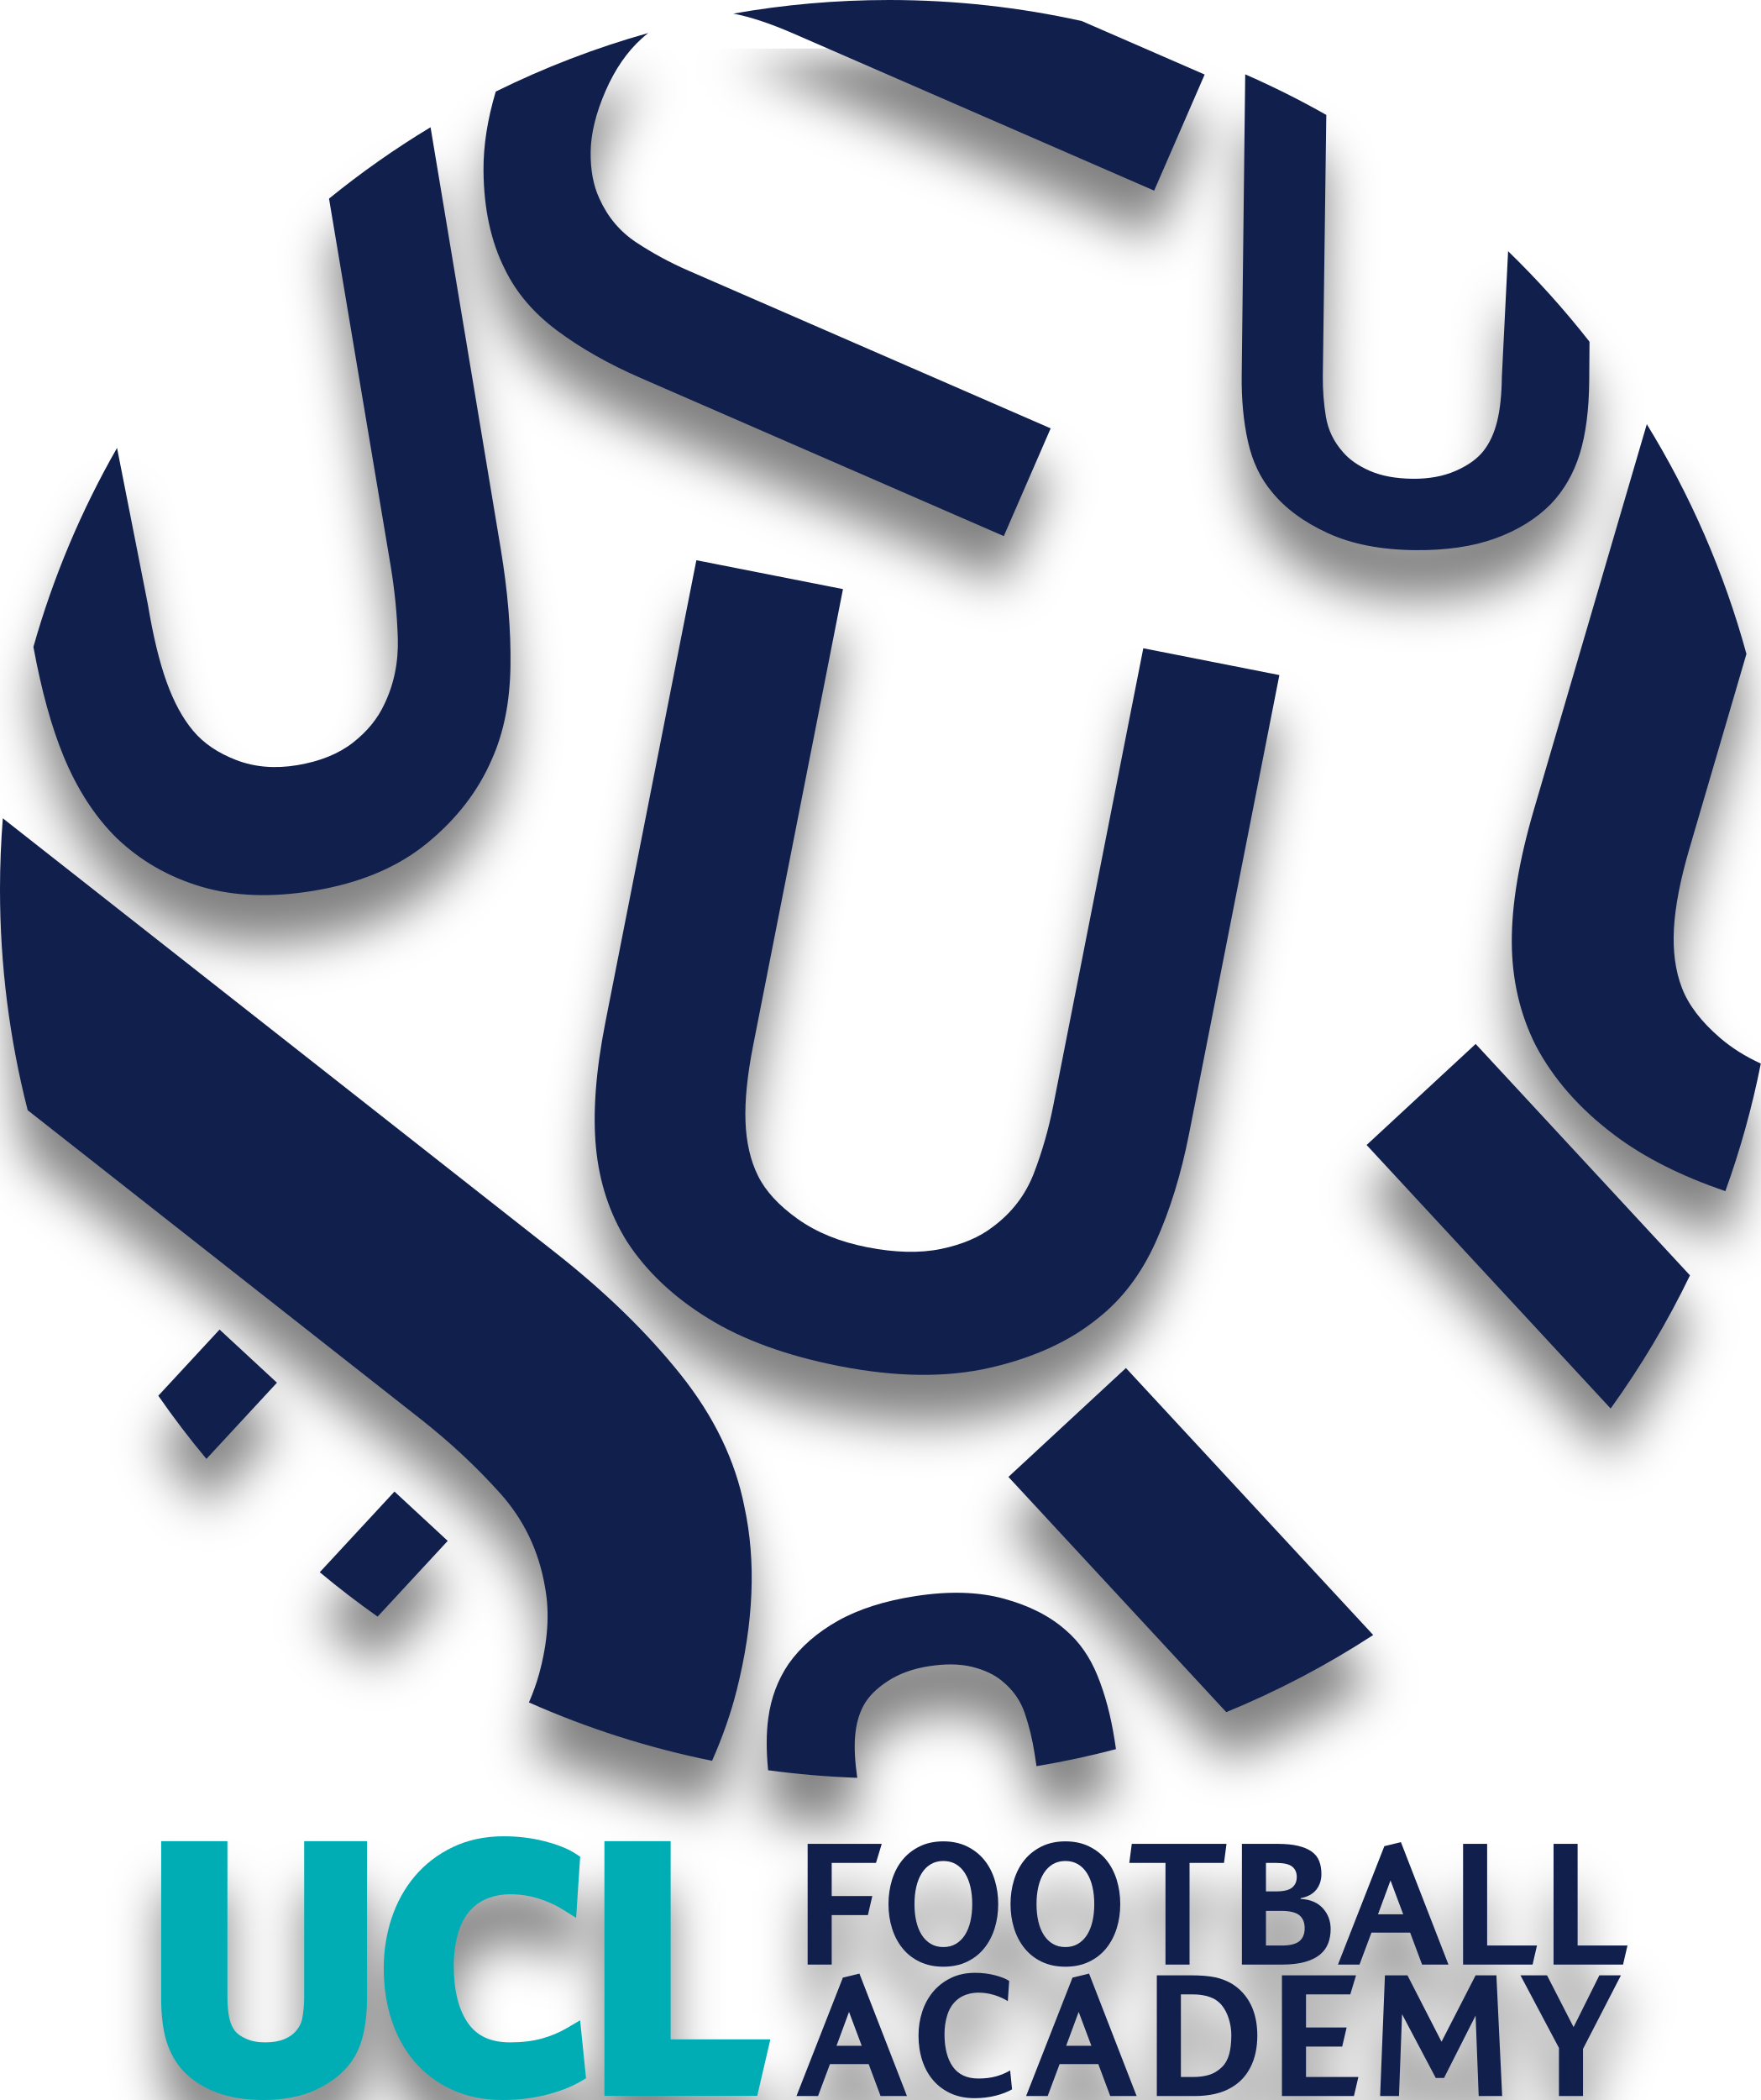
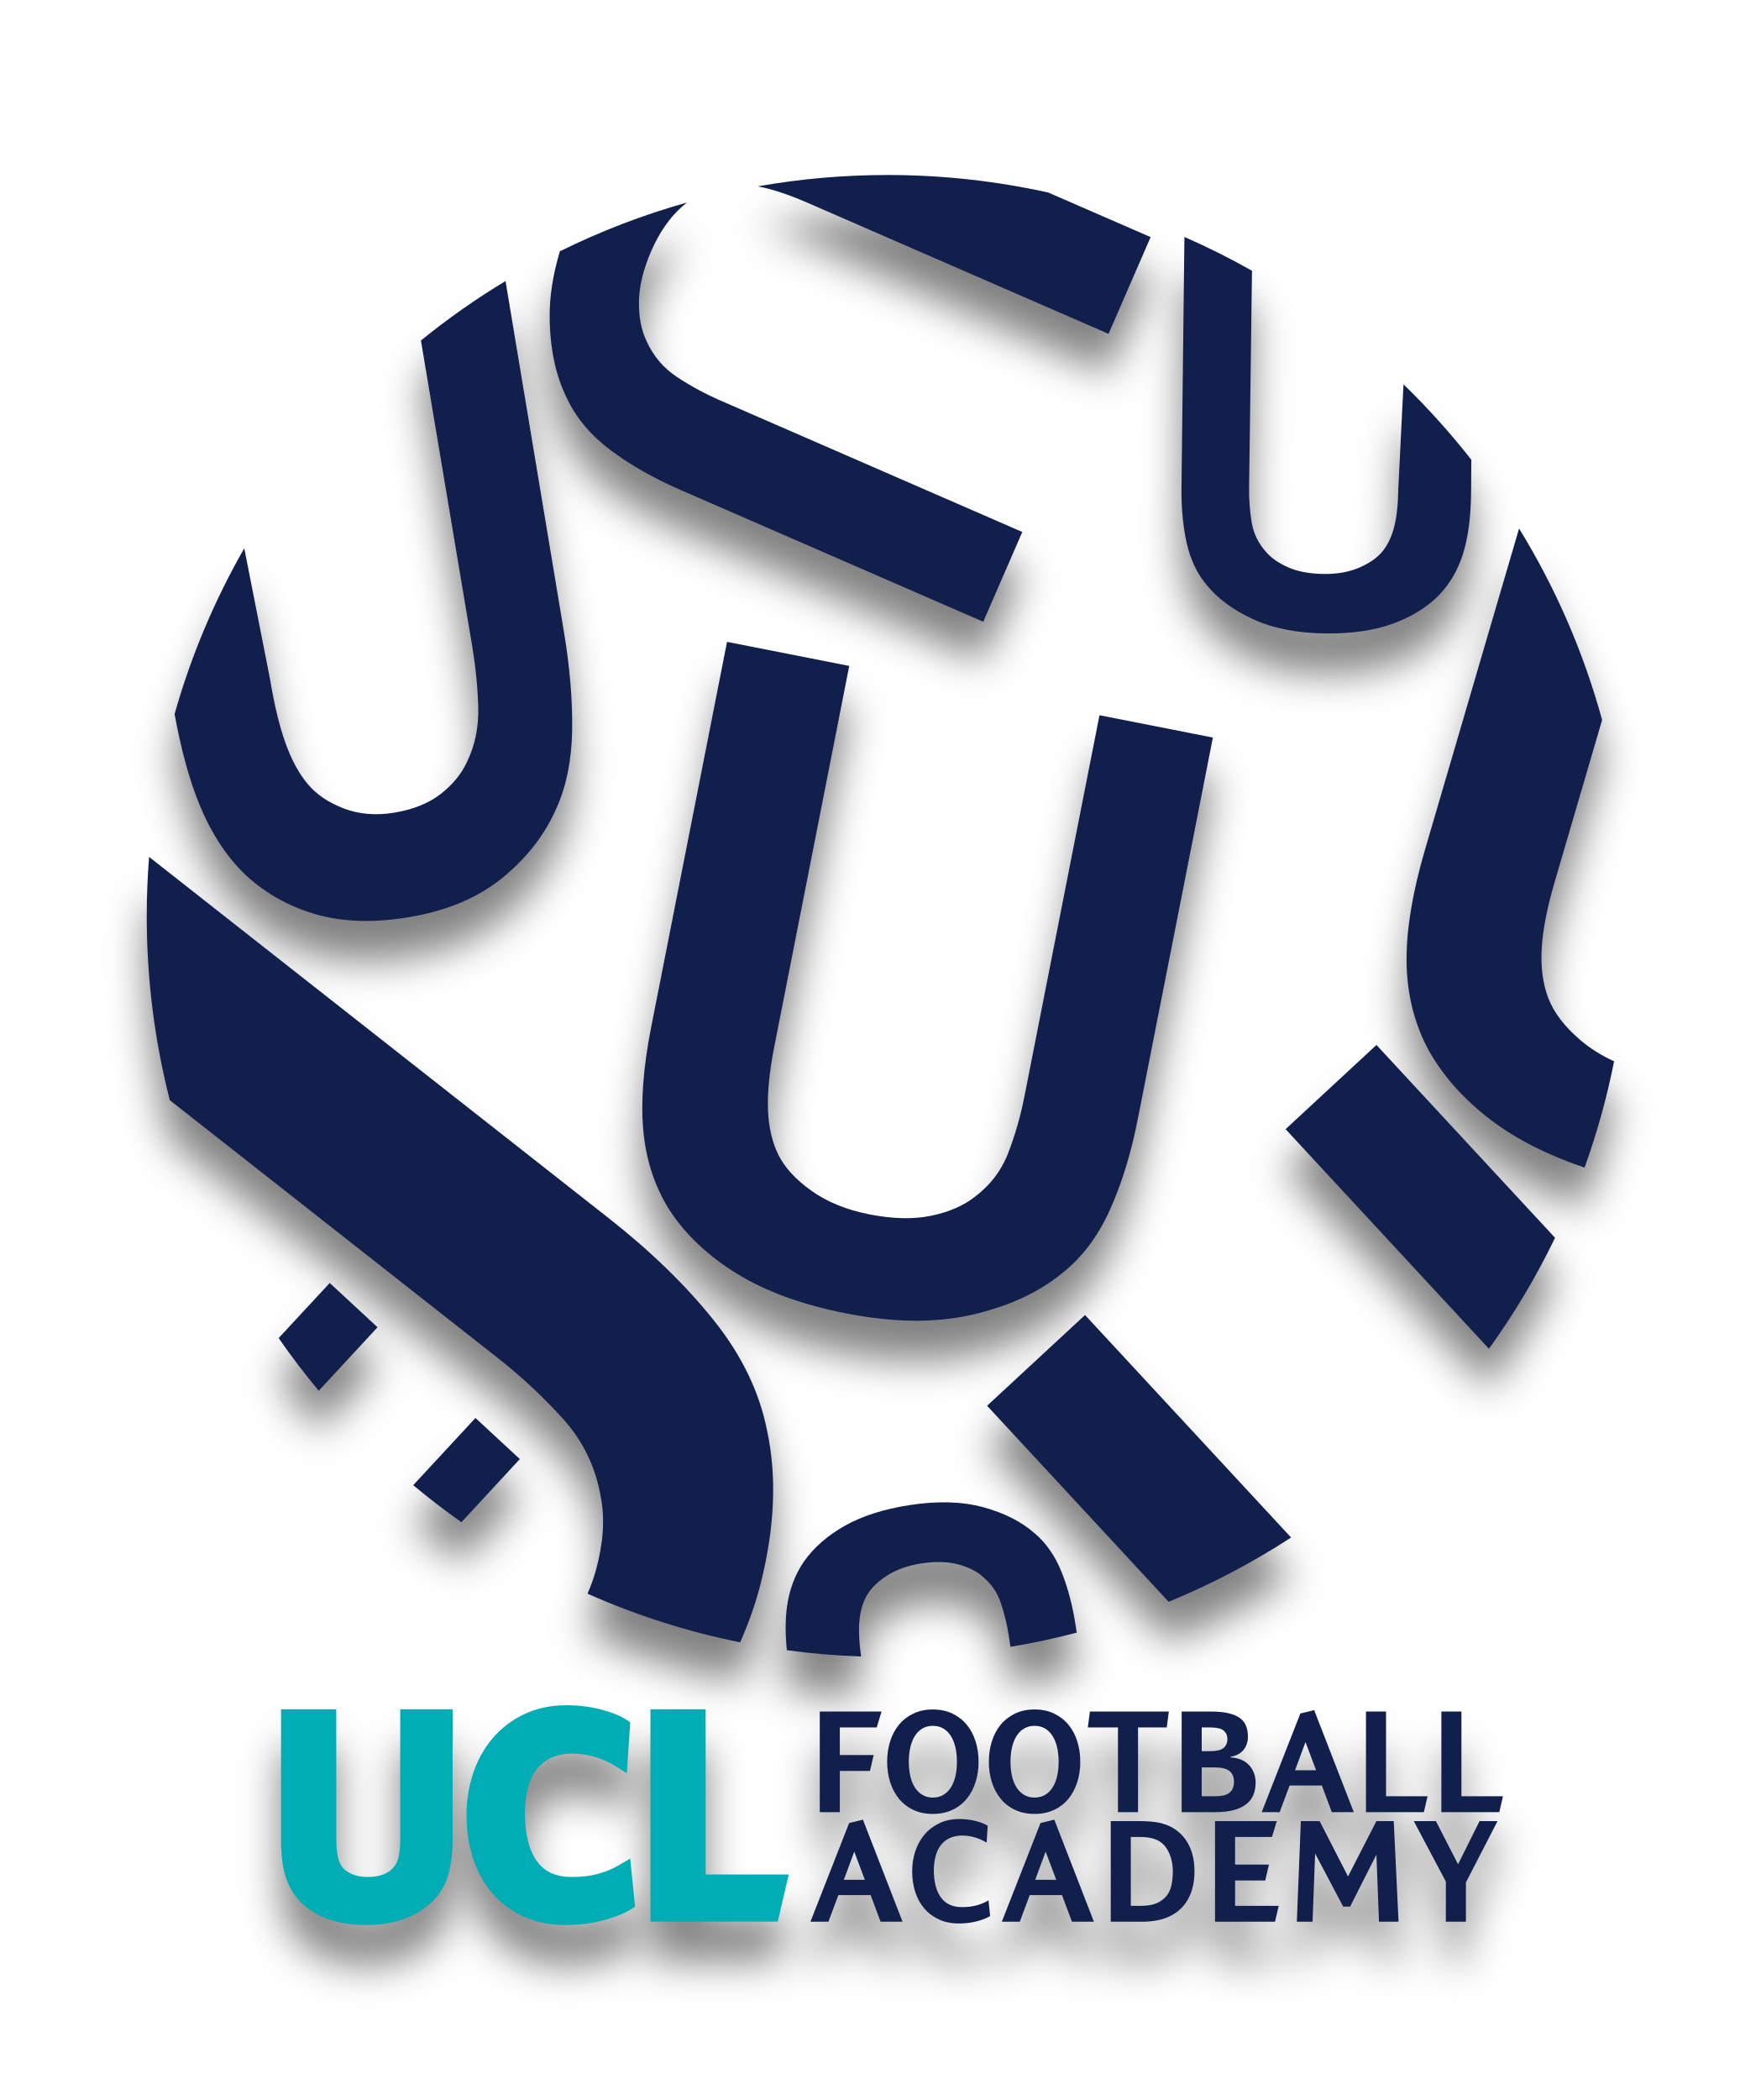
- <svg xmlns="http://www.w3.org/2000/svg" id="svg8" version="1.1" viewBox="0 0 128.562 153.284" height="153.284mm" width="128.562mm">
+ <svg xmlns="http://www.w3.org/2000/svg" width="154.274mm" height="183.94mm" viewBox="0 0 154.274 183.94" version="1.1" id="svg8">
  <defs id="defs2">
-     <clipPath clipPathUnits="userSpaceOnUse" id="clipPath4501">
-       <path d="M 0,595.276 H 841.89 V 0 H 0 Z" id="path4499" />
+     <clipPath id="clipPath4501" clipPathUnits="userSpaceOnUse">
+       <path id="path4499" d="M 0,595.276 H 841.89 V 0 H 0 Z" />
    </clipPath>
-     <filter id="filter5062" style="color-interpolation-filters:sRGB;">
-       <feFlood id="feFlood5052" result="flood" flood-color="rgb(0,0,0)" flood-opacity="0.498" />
-       <feComposite id="feComposite5054" result="composite1" operator="in" in2="SourceGraphic" in="flood" />
-       <feGaussianBlur id="feGaussianBlur5056" result="blur" stdDeviation="5" in="composite1" />
-       <feOffset id="feOffset5058" result="offset" dy="-10" dx="0" />
-       <feComposite id="feComposite5060" result="composite2" operator="over" in2="offset" in="SourceGraphic" />
+     <filter style="color-interpolation-filters:sRGB" id="filter5062">
+       <feFlood flood-opacity="0.498" flood-color="rgb(0,0,0)" result="flood" id="feFlood5052" />
+       <feComposite in="flood" in2="SourceGraphic" operator="in" result="composite1" id="feComposite5054" />
+       <feGaussianBlur in="composite1" stdDeviation="5" result="blur" id="feGaussianBlur5056" />
+       <feOffset dx="0" dy="-10" result="offset" id="feOffset5058" />
+       <feComposite in="SourceGraphic" in2="offset" operator="over" result="composite2" id="feComposite5060" />
    </filter>
  </defs>
-   <g transform="translate(-32.8589,-53.29271)" id="layer1">
-     <g style="filter:url(#filter5062)" id="g4493" transform="matrix(0.3527778,0,0,-0.3527778,-51.45442,238.4799)">
+   <g id="layer1" transform="translate(-20.00271,-37.96434)">
+     <g transform="matrix(0.3527778,0,0,-0.3527778,-51.45442,238.4799)" id="g4493" style="filter:url(#filter5062)">
      <g id="g4495">
-         <g id="g4497" clip-path="url(#clipPath4501)">
-           <g id="g4503" transform="translate(301.9517,111.6994)">
-             <path d="m 0,0 c 0,-1.429 -0.121,-2.842 -0.358,-4.197 -0.195,-1.108 -0.67,-2.065 -1.477,-2.952 -0.52,-0.594 -1.293,-1.11 -2.299,-1.533 -1.042,-0.437 -2.375,-0.659 -3.964,-0.659 -1.518,0 -2.848,0.254 -3.952,0.755 -1.063,0.481 -1.838,1.033 -2.305,1.646 -0.497,0.648 -0.873,1.504 -1.117,2.544 -0.274,1.164 -0.413,2.668 -0.413,4.473 V 32.293 H -29.594 V -0.311 c 0,-3.391 0.354,-6.301 1.053,-8.648 0.733,-2.463 1.944,-4.612 3.626,-6.413 1.804,-1.864 4.116,-3.333 6.871,-4.365 2.699,-1.013 5.94,-1.527 9.635,-1.527 4.044,0 7.572,0.66 10.487,1.96 2.937,1.313 5.285,3.014 6.951,5.027 1.501,1.741 2.561,3.894 3.151,6.401 0.551,2.344 0.83,4.967 0.83,7.798 V 32.293 H 0 Z" style="fill:#00adb5;fill-opacity:1;fill-rule:nonzero;stroke:none" id="path4505" />
+         <g clip-path="url(#clipPath4501)" id="g4497">
+           <g transform="translate(301.9517,111.6994)" id="g4503">
+             <path id="path4505" style="fill:#00adb5;fill-opacity:1;fill-rule:nonzero;stroke:none" d="m 0,0 c 0,-1.429 -0.121,-2.842 -0.358,-4.197 -0.195,-1.108 -0.67,-2.065 -1.477,-2.952 -0.52,-0.594 -1.293,-1.11 -2.299,-1.533 -1.042,-0.437 -2.375,-0.659 -3.964,-0.659 -1.518,0 -2.848,0.254 -3.952,0.755 -1.063,0.481 -1.838,1.033 -2.305,1.646 -0.497,0.648 -0.873,1.504 -1.117,2.544 -0.274,1.164 -0.413,2.668 -0.413,4.473 V 32.293 H -29.594 V -0.311 c 0,-3.391 0.354,-6.301 1.053,-8.648 0.733,-2.463 1.944,-4.612 3.626,-6.413 1.804,-1.864 4.116,-3.333 6.871,-4.365 2.699,-1.013 5.94,-1.527 9.635,-1.527 4.044,0 7.572,0.66 10.487,1.96 2.937,1.313 5.285,3.014 6.951,5.027 1.501,1.741 2.561,3.894 3.151,6.401 0.551,2.344 0.83,4.967 0.83,7.798 V 32.293 H 0 Z" />
          </g>
-           <g id="g4507" transform="translate(356.3774,105.3449)">
-             <path d="m 0,0 c -1.598,-0.941 -3.369,-1.683 -5.264,-2.203 v 0 c -1.887,-0.52 -4.087,-0.783 -6.538,-0.783 -3.959,0 -6.793,1.275 -8.663,3.899 -1.996,2.798 -3.008,6.851 -3.008,12.044 0,2.479 0.349,4.853 1.036,7.056 0.648,2.08 1.67,3.734 3.126,5.057 0.925,0.841 2.044,1.485 3.326,1.912 1.341,0.448 2.749,0.674 4.183,0.674 1.967,0 3.902,-0.284 5.75,-0.845 1.864,-0.566 3.572,-1.33 5.075,-2.268 l 2.833,-1.769 0.843,12.655 -0.979,0.64 c -1.545,1.009 -3.632,1.844 -6.382,2.554 -2.666,0.687 -5.512,1.034 -8.461,1.034 -3.911,0 -7.469,-0.76 -10.576,-2.257 -3.09,-1.488 -5.73,-3.515 -7.847,-6.027 -2.098,-2.489 -3.711,-5.417 -4.797,-8.701 -1.072,-3.246 -1.616,-6.724 -1.616,-10.337 0,-3.819 0.543,-7.413 1.615,-10.682 1.087,-3.318 2.706,-6.24 4.813,-8.683 2.124,-2.464 4.747,-4.414 7.796,-5.797 3.045,-1.382 6.537,-2.082 10.38,-2.082 3.202,0 6.242,0.36 9.038,1.071 2.811,0.717 5.207,1.651 7.122,2.778 l 1.106,0.651 -1.223,11.992 z" style="fill:#00adb5;fill-opacity:1;fill-rule:nonzero;stroke:none" id="path4509" />
+           <g transform="translate(356.3774,105.3449)" id="g4507">
+             <path id="path4509" style="fill:#00adb5;fill-opacity:1;fill-rule:nonzero;stroke:none" d="m 0,0 c -1.598,-0.941 -3.369,-1.683 -5.264,-2.203 v 0 c -1.887,-0.52 -4.087,-0.783 -6.538,-0.783 -3.959,0 -6.793,1.275 -8.663,3.899 -1.996,2.798 -3.008,6.851 -3.008,12.044 0,2.479 0.349,4.853 1.036,7.056 0.648,2.08 1.67,3.734 3.126,5.057 0.925,0.841 2.044,1.485 3.326,1.912 1.341,0.448 2.749,0.674 4.183,0.674 1.967,0 3.902,-0.284 5.75,-0.845 1.864,-0.566 3.572,-1.33 5.075,-2.268 l 2.833,-1.769 0.843,12.655 -0.979,0.64 c -1.545,1.009 -3.632,1.844 -6.382,2.554 -2.666,0.687 -5.512,1.034 -8.461,1.034 -3.911,0 -7.469,-0.76 -10.576,-2.257 -3.09,-1.488 -5.73,-3.515 -7.847,-6.027 -2.098,-2.489 -3.711,-5.417 -4.797,-8.701 -1.072,-3.246 -1.616,-6.724 -1.616,-10.337 0,-3.819 0.543,-7.413 1.615,-10.682 1.087,-3.318 2.706,-6.24 4.813,-8.683 2.124,-2.464 4.747,-4.414 7.796,-5.797 3.045,-1.382 6.537,-2.082 10.38,-2.082 3.202,0 6.242,0.36 9.038,1.071 2.811,0.717 5.207,1.651 7.122,2.778 l 1.106,0.651 -1.223,11.992 z" />
          </g>
-           <g id="g4511" transform="translate(377.8003,102.9797)">
-             <path d="M 0,0 V 41.013 H -13.709 V -11.689 H 17.919 L 20.636,0 Z" style="fill:#00adb5;fill-opacity:1;fill-rule:nonzero;stroke:none" id="path4513" />
+           <g transform="translate(377.8003,102.9797)" id="g4511">
+             <path id="path4513" style="fill:#00adb5;fill-opacity:1;fill-rule:nonzero;stroke:none" d="M 0,0 V 41.013 H -13.709 V -11.689 H 17.919 L 20.636,0 Z" />
          </g>
-           <g id="g4515" transform="translate(421.4888,143.4318)">
-             <path d="m 0,0 -1.195,-3.944 h -9.163 v -6.853 h 8.406 l -0.917,-3.943 h -7.489 v -10.239 h -4.98 V 0 Z" style="fill:#111f4d;fill-opacity:1;fill-rule:nonzero;stroke:none" id="path4517" />
+           <g transform="translate(421.4888,143.4318)" id="g4515">
+             <path id="path4517" style="fill:#111f4d;fill-opacity:1;fill-rule:nonzero;stroke:none" d="m 0,0 -1.195,-3.944 h -9.163 v -6.853 h 8.406 l -0.917,-3.943 h -7.489 v -10.239 h -4.98 V 0 Z" />
          </g>
-           <g id="g4519" transform="translate(434.2373,139.8859)">
-             <path d="m 0,0 c -0.982,0 -1.846,-0.219 -2.59,-0.657 -0.743,-0.438 -1.368,-1.056 -1.872,-1.853 -0.505,-0.797 -0.884,-1.739 -1.136,-2.828 -0.253,-1.09 -0.378,-2.285 -0.378,-3.586 0,-1.302 0.125,-2.497 0.378,-3.586 0.252,-1.089 0.631,-2.025 1.136,-2.808 0.504,-0.784 1.129,-1.395 1.872,-1.832 0.744,-0.439 1.608,-0.659 2.59,-0.659 0.982,0 1.846,0.22 2.59,0.659 0.743,0.437 1.367,1.048 1.872,1.832 0.505,0.783 0.883,1.719 1.136,2.808 0.252,1.089 0.379,2.284 0.379,3.586 0,1.301 -0.127,2.496 -0.379,3.586 C 5.345,-4.249 4.967,-3.307 4.462,-2.51 3.957,-1.713 3.333,-1.095 2.59,-0.657 1.846,-0.219 0.982,0 0,0 m 0,4.064 c 1.833,0 3.459,-0.345 4.881,-1.036 1.42,-0.691 2.609,-1.62 3.565,-2.789 0.956,-1.169 1.68,-2.543 2.171,-4.123 0.491,-1.581 0.737,-3.261 0.737,-5.04 0,-1.779 -0.246,-3.453 -0.737,-5.019 -0.491,-1.568 -1.215,-2.943 -2.171,-4.124 C 7.49,-19.249 6.301,-20.179 4.881,-20.855 3.459,-21.533 1.833,-21.872 0,-21.872 c -1.832,0 -3.46,0.339 -4.88,1.017 -1.422,0.676 -2.61,1.606 -3.566,2.788 -0.956,1.181 -1.68,2.556 -2.171,4.124 -0.492,1.566 -0.737,3.24 -0.737,5.019 0,1.779 0.245,3.459 0.737,5.04 0.491,1.58 1.215,2.954 2.171,4.123 0.956,1.169 2.144,2.098 3.566,2.789 1.42,0.691 3.048,1.036 4.88,1.036" style="fill:#111f4d;fill-opacity:1;fill-rule:nonzero;stroke:none" id="path4521" />
+           <g transform="translate(434.2373,139.8859)" id="g4519">
+             <path id="path4521" style="fill:#111f4d;fill-opacity:1;fill-rule:nonzero;stroke:none" d="m 0,0 c -0.982,0 -1.846,-0.219 -2.59,-0.657 -0.743,-0.438 -1.368,-1.056 -1.872,-1.853 -0.505,-0.797 -0.884,-1.739 -1.136,-2.828 -0.253,-1.09 -0.378,-2.285 -0.378,-3.586 0,-1.302 0.125,-2.497 0.378,-3.586 0.252,-1.089 0.631,-2.025 1.136,-2.808 0.504,-0.784 1.129,-1.395 1.872,-1.832 0.744,-0.439 1.608,-0.659 2.59,-0.659 0.982,0 1.846,0.22 2.59,0.659 0.743,0.437 1.367,1.048 1.872,1.832 0.505,0.783 0.883,1.719 1.136,2.808 0.252,1.089 0.379,2.284 0.379,3.586 0,1.301 -0.127,2.496 -0.379,3.586 C 5.345,-4.249 4.967,-3.307 4.462,-2.51 3.957,-1.713 3.333,-1.095 2.59,-0.657 1.846,-0.219 0.982,0 0,0 m 0,4.064 c 1.833,0 3.459,-0.345 4.881,-1.036 1.42,-0.691 2.609,-1.62 3.565,-2.789 0.956,-1.169 1.68,-2.543 2.171,-4.123 0.491,-1.581 0.737,-3.261 0.737,-5.04 0,-1.779 -0.246,-3.453 -0.737,-5.019 -0.491,-1.568 -1.215,-2.943 -2.171,-4.124 C 7.49,-19.249 6.301,-20.179 4.881,-20.855 3.459,-21.533 1.833,-21.872 0,-21.872 c -1.832,0 -3.46,0.339 -4.88,1.017 -1.422,0.676 -2.61,1.606 -3.566,2.788 -0.956,1.181 -1.68,2.556 -2.171,4.124 -0.492,1.566 -0.737,3.24 -0.737,5.019 0,1.779 0.245,3.459 0.737,5.04 0.491,1.58 1.215,2.954 2.171,4.123 0.956,1.169 2.144,2.098 3.566,2.789 1.42,0.691 3.048,1.036 4.88,1.036" />
          </g>
-           <g id="g4523" transform="translate(459.4951,139.8859)">
-             <path d="m 0,0 c -0.982,0 -1.846,-0.219 -2.589,-0.657 -0.744,-0.438 -1.368,-1.056 -1.873,-1.853 -0.505,-0.797 -0.883,-1.739 -1.135,-2.828 -0.253,-1.09 -0.379,-2.285 -0.379,-3.586 0,-1.302 0.126,-2.497 0.379,-3.586 0.252,-1.089 0.63,-2.025 1.135,-2.808 0.505,-0.784 1.129,-1.395 1.873,-1.832 0.743,-0.439 1.607,-0.659 2.589,-0.659 0.982,0 1.846,0.22 2.59,0.659 0.743,0.437 1.368,1.048 1.873,1.832 0.504,0.783 0.883,1.719 1.135,2.808 0.252,1.089 0.379,2.284 0.379,3.586 0,1.301 -0.127,2.496 -0.379,3.586 C 5.346,-4.249 4.967,-3.307 4.463,-2.51 3.958,-1.713 3.333,-1.095 2.59,-0.657 1.846,-0.219 0.982,0 0,0 m 0,4.064 c 1.833,0 3.46,-0.345 4.881,-1.036 1.421,-0.691 2.609,-1.62 3.565,-2.789 0.956,-1.169 1.68,-2.543 2.172,-4.123 0.491,-1.581 0.736,-3.261 0.736,-5.04 0,-1.779 -0.245,-3.453 -0.736,-5.019 -0.492,-1.568 -1.216,-2.943 -2.172,-4.124 C 7.49,-19.249 6.302,-20.179 4.881,-20.855 3.46,-21.533 1.833,-21.872 0,-21.872 c -1.832,0 -3.459,0.339 -4.88,1.017 -1.421,0.676 -2.609,1.606 -3.565,2.788 -0.956,1.181 -1.681,2.556 -2.172,4.124 -0.491,1.566 -0.737,3.24 -0.737,5.019 0,1.779 0.246,3.459 0.737,5.04 0.491,1.58 1.216,2.954 2.172,4.123 0.956,1.169 2.144,2.098 3.565,2.789 1.421,0.691 3.048,1.036 4.88,1.036" style="fill:#111f4d;fill-opacity:1;fill-rule:nonzero;stroke:none" id="path4525" />
+           <g transform="translate(459.4951,139.8859)" id="g4523">
+             <path id="path4525" style="fill:#111f4d;fill-opacity:1;fill-rule:nonzero;stroke:none" d="m 0,0 c -0.982,0 -1.846,-0.219 -2.589,-0.657 -0.744,-0.438 -1.368,-1.056 -1.873,-1.853 -0.505,-0.797 -0.883,-1.739 -1.135,-2.828 -0.253,-1.09 -0.379,-2.285 -0.379,-3.586 0,-1.302 0.126,-2.497 0.379,-3.586 0.252,-1.089 0.63,-2.025 1.135,-2.808 0.505,-0.784 1.129,-1.395 1.873,-1.832 0.743,-0.439 1.607,-0.659 2.589,-0.659 0.982,0 1.846,0.22 2.59,0.659 0.743,0.437 1.368,1.048 1.873,1.832 0.504,0.783 0.883,1.719 1.135,2.808 0.252,1.089 0.379,2.284 0.379,3.586 0,1.301 -0.127,2.496 -0.379,3.586 C 5.346,-4.249 4.967,-3.307 4.463,-2.51 3.958,-1.713 3.333,-1.095 2.59,-0.657 1.846,-0.219 0.982,0 0,0 m 0,4.064 c 1.833,0 3.46,-0.345 4.881,-1.036 1.421,-0.691 2.609,-1.62 3.565,-2.789 0.956,-1.169 1.68,-2.543 2.172,-4.123 0.491,-1.581 0.736,-3.261 0.736,-5.04 0,-1.779 -0.245,-3.453 -0.736,-5.019 -0.492,-1.568 -1.216,-2.943 -2.172,-4.124 C 7.49,-19.249 6.302,-20.179 4.881,-20.855 3.46,-21.533 1.833,-21.872 0,-21.872 c -1.832,0 -3.459,0.339 -4.88,1.017 -1.421,0.676 -2.609,1.606 -3.565,2.788 -0.956,1.181 -1.681,2.556 -2.172,4.124 -0.491,1.566 -0.737,3.24 -0.737,5.019 0,1.779 0.246,3.459 0.737,5.04 0.491,1.58 1.216,2.954 2.172,4.123 0.956,1.169 2.144,2.098 3.565,2.789 1.421,0.691 3.048,1.036 4.88,1.036" />
          </g>
-           <g id="g4527" transform="translate(492.8408,143.4318)">
-             <path d="m 0,0 -0.518,-3.944 h -7.131 v -21.035 h -4.98 v 21.035 h -7.49 L -19.602,0 Z" style="fill:#111f4d;fill-opacity:1;fill-rule:nonzero;stroke:none" id="path4529" />
+           <g transform="translate(492.8408,143.4318)" id="g4527">
+             <path id="path4529" style="fill:#111f4d;fill-opacity:1;fill-rule:nonzero;stroke:none" d="m 0,0 -0.518,-3.944 h -7.131 v -21.035 h -4.98 v 21.035 h -7.49 L -19.602,0 Z" />
          </g>
-           <g id="g4531" transform="translate(501.0078,122.3967)">
-             <path d="M 0,0 H 3.307 C 4.979,0 6.182,0.299 6.912,0.896 7.643,1.494 8.008,2.391 8.008,3.586 8.008,4.78 7.636,5.677 6.893,6.274 6.148,6.872 4.887,7.171 3.107,7.171 H 0 Z m 0,11.195 h 2.071 c 1.594,0 2.709,0.265 3.347,0.797 0.638,0.53 0.956,1.261 0.956,2.191 0,0.929 -0.318,1.646 -0.956,2.151 -0.638,0.505 -1.753,0.757 -3.347,0.757 H 0 Z m 2.391,9.84 c 1.699,0 3.127,-0.139 4.282,-0.418 1.155,-0.279 2.092,-0.678 2.808,-1.195 0.718,-0.518 1.229,-1.169 1.535,-1.952 0.304,-0.784 0.458,-1.667 0.458,-2.65 0,-1.301 -0.359,-2.397 -1.076,-3.287 C 9.681,10.644 8.605,10.065 7.171,9.801 V 9.642 C 9.163,9.535 10.697,8.891 11.772,7.709 12.849,6.526 13.386,5.086 13.386,3.387 13.386,2.323 13.213,1.341 12.868,0.438 12.522,-0.465 11.952,-1.242 11.155,-1.893 10.358,-2.544 9.315,-3.048 8.027,-3.406 6.739,-3.765 5.152,-3.944 3.267,-3.944 H -4.98 v 24.979 z" style="fill:#111f4d;fill-opacity:1;fill-rule:nonzero;stroke:none" id="path4533" />
+           <g transform="translate(501.0078,122.3967)" id="g4531">
+             <path id="path4533" style="fill:#111f4d;fill-opacity:1;fill-rule:nonzero;stroke:none" d="M 0,0 H 3.307 C 4.979,0 6.182,0.299 6.912,0.896 7.643,1.494 8.008,2.391 8.008,3.586 8.008,4.78 7.636,5.677 6.893,6.274 6.148,6.872 4.887,7.171 3.107,7.171 H 0 Z m 0,11.195 h 2.071 c 1.594,0 2.709,0.265 3.347,0.797 0.638,0.53 0.956,1.261 0.956,2.191 0,0.929 -0.318,1.646 -0.956,2.151 -0.638,0.505 -1.753,0.757 -3.347,0.757 H 0 Z m 2.391,9.84 c 1.699,0 3.127,-0.139 4.282,-0.418 1.155,-0.279 2.092,-0.678 2.808,-1.195 0.718,-0.518 1.229,-1.169 1.535,-1.952 0.304,-0.784 0.458,-1.667 0.458,-2.65 0,-1.301 -0.359,-2.397 -1.076,-3.287 C 9.681,10.644 8.605,10.065 7.171,9.801 V 9.642 C 9.163,9.535 10.697,8.891 11.772,7.709 12.849,6.526 13.386,5.086 13.386,3.387 13.386,2.323 13.213,1.341 12.868,0.438 12.522,-0.465 11.952,-1.242 11.155,-1.893 10.358,-2.544 9.315,-3.048 8.027,-3.406 6.739,-3.765 5.152,-3.944 3.267,-3.944 H -4.98 v 24.979 z" />
          </g>
-           <g id="g4535" transform="translate(524.1943,128.8508)">
-             <path d="M 0,0 H 5.219 L 2.59,7.012 Z m 4.741,14.939 9.84,-25.337 H 9.123 l -2.47,6.613 h -8.007 l -2.471,-6.613 h -4.462 l 9.601,24.502 z" style="fill:#111f4d;fill-opacity:1;fill-rule:nonzero;stroke:none" id="path4537" />
+           <g transform="translate(524.1943,128.8508)" id="g4535">
+             <path id="path4537" style="fill:#111f4d;fill-opacity:1;fill-rule:nonzero;stroke:none" d="M 0,0 H 5.219 L 2.59,7.012 Z m 4.741,14.939 9.84,-25.337 H 9.123 l -2.47,6.613 h -8.007 l -2.471,-6.613 h -4.462 l 9.601,24.502 z" />
          </g>
-           <g id="g4539" transform="translate(546.7832,143.4318)">
-             <path d="M 0,0 V -21.035 H 10.318 L 9.402,-24.979 H -4.98 V 0 Z" style="fill:#111f4d;fill-opacity:1;fill-rule:nonzero;stroke:none" id="path4541" />
+           <g transform="translate(546.7832,143.4318)" id="g4539">
+             <path id="path4541" style="fill:#111f4d;fill-opacity:1;fill-rule:nonzero;stroke:none" d="M 0,0 V -21.035 H 10.318 L 9.402,-24.979 H -4.98 V 0 Z" />
          </g>
-           <g id="g4543" transform="translate(565.5078,143.4318)">
-             <path d="M 0,0 V -21.035 H 10.318 L 9.402,-24.979 H -4.98 V 0 Z" style="fill:#111f4d;fill-opacity:1;fill-rule:nonzero;stroke:none" id="path4545" />
+           <g transform="translate(565.5078,143.4318)" id="g4543">
+             <path id="path4545" style="fill:#111f4d;fill-opacity:1;fill-rule:nonzero;stroke:none" d="M 0,0 V -21.035 H 10.318 L 9.402,-24.979 H -4.98 V 0 Z" />
          </g>
-           <g id="g4547" transform="translate(412.1265,101.6506)">
-             <path d="m 0,0 h 5.219 l -2.63,7.012 z m 4.741,14.939 9.84,-25.337 H 9.123 l -2.47,6.613 h -8.008 l -2.47,-6.613 h -4.462 l 9.601,24.502 z" style="fill:#111f4d;fill-opacity:1;fill-rule:nonzero;stroke:none" id="path4549" />
+           <g transform="translate(412.1265,101.6506)" id="g4547">
+             <path id="path4549" style="fill:#111f4d;fill-opacity:1;fill-rule:nonzero;stroke:none" d="m 0,0 h 5.219 l -2.63,7.012 z m 4.741,14.939 9.84,-25.337 H 9.123 l -2.47,6.613 h -8.008 l -2.47,-6.613 h -4.462 l 9.601,24.502 z" />
          </g>
-           <g id="g4551" transform="translate(447.583,110.8938)">
-             <path d="m 0,0 c -0.85,0.53 -1.799,0.956 -2.848,1.274 -1.049,0.319 -2.131,0.479 -3.247,0.479 -0.85,0 -1.674,-0.134 -2.469,-0.399 -0.797,-0.266 -1.489,-0.664 -2.073,-1.195 -0.876,-0.797 -1.508,-1.812 -1.892,-3.048 -0.385,-1.235 -0.577,-2.544 -0.577,-3.924 0,-2.895 0.577,-5.153 1.732,-6.773 1.155,-1.62 2.915,-2.431 5.279,-2.431 1.355,0 2.563,0.147 3.625,0.439 1.063,0.292 2.045,0.704 2.949,1.235 l 0.398,-3.904 c -0.903,-0.532 -2.031,-0.97 -3.386,-1.315 -1.355,-0.345 -2.816,-0.518 -4.383,-0.518 -1.833,0 -3.465,0.326 -4.9,0.976 -1.435,0.651 -2.649,1.554 -3.646,2.709 -0.996,1.156 -1.752,2.523 -2.27,4.104 -0.519,1.58 -0.777,3.3 -0.777,5.159 0,1.753 0.258,3.412 0.777,4.981 0.518,1.566 1.274,2.94 2.27,4.123 0.997,1.181 2.225,2.125 3.686,2.829 1.46,0.703 3.12,1.055 4.98,1.055 1.434,0 2.794,-0.167 4.084,-0.498 C -1.4,5.025 -0.412,4.634 0.279,4.183 Z" style="fill:#111f4d;fill-opacity:1;fill-rule:nonzero;stroke:none" id="path4553" />
+           <g transform="translate(447.583,110.8938)" id="g4551">
+             <path id="path4553" style="fill:#111f4d;fill-opacity:1;fill-rule:nonzero;stroke:none" d="m 0,0 c -0.85,0.53 -1.799,0.956 -2.848,1.274 -1.049,0.319 -2.131,0.479 -3.247,0.479 -0.85,0 -1.674,-0.134 -2.469,-0.399 -0.797,-0.266 -1.489,-0.664 -2.073,-1.195 -0.876,-0.797 -1.508,-1.812 -1.892,-3.048 -0.385,-1.235 -0.577,-2.544 -0.577,-3.924 0,-2.895 0.577,-5.153 1.732,-6.773 1.155,-1.62 2.915,-2.431 5.279,-2.431 1.355,0 2.563,0.147 3.625,0.439 1.063,0.292 2.045,0.704 2.949,1.235 l 0.398,-3.904 c -0.903,-0.532 -2.031,-0.97 -3.386,-1.315 -1.355,-0.345 -2.816,-0.518 -4.383,-0.518 -1.833,0 -3.465,0.326 -4.9,0.976 -1.435,0.651 -2.649,1.554 -3.646,2.709 -0.996,1.156 -1.752,2.523 -2.27,4.104 -0.519,1.58 -0.777,3.3 -0.777,5.159 0,1.753 0.258,3.412 0.777,4.981 0.518,1.566 1.274,2.94 2.27,4.123 0.997,1.181 2.225,2.125 3.686,2.829 1.46,0.703 3.12,1.055 4.98,1.055 1.434,0 2.794,-0.167 4.084,-0.498 C -1.4,5.025 -0.412,4.634 0.279,4.183 Z" />
          </g>
-           <g id="g4555" transform="translate(459.6553,101.6506)">
-             <path d="M 0,0 H 5.219 L 2.59,7.012 Z m 4.741,14.939 9.84,-25.337 H 9.123 l -2.47,6.613 h -8.007 l -2.471,-6.613 h -4.462 l 9.601,24.502 z" style="fill:#111f4d;fill-opacity:1;fill-rule:nonzero;stroke:none" id="path4557" />
+           <g transform="translate(459.6553,101.6506)" id="g4555">
+             <path id="path4557" style="fill:#111f4d;fill-opacity:1;fill-rule:nonzero;stroke:none" d="M 0,0 H 5.219 L 2.59,7.012 Z m 4.741,14.939 9.84,-25.337 H 9.123 l -2.47,6.613 h -8.007 l -2.471,-6.613 h -4.462 l 9.601,24.502 z" />
          </g>
-           <g id="g4559" transform="translate(483.3994,95.1965)">
-             <path d="m 0,0 h 2.59 c 1.168,0 2.23,0.14 3.186,0.418 0.956,0.279 1.846,0.803 2.67,1.574 0.717,0.691 1.228,1.579 1.533,2.669 0.306,1.089 0.459,2.431 0.459,4.024 0,1.116 -0.173,2.231 -0.518,3.346 C 9.574,13.147 9.083,14.09 8.446,14.86 7.782,15.657 6.938,16.228 5.916,16.573 4.894,16.918 3.745,17.091 2.47,17.091 H 0 Z m 1.833,21.035 c 1.115,0 2.105,-0.033 2.968,-0.099 0.862,-0.067 1.633,-0.173 2.31,-0.319 0.678,-0.146 1.282,-0.325 1.813,-0.538 0.531,-0.213 1.036,-0.452 1.514,-0.717 1.753,-1.062 3.087,-2.504 4.004,-4.323 0.916,-1.819 1.374,-3.977 1.374,-6.474 0,-2.497 -0.464,-4.668 -1.394,-6.513 C 13.492,0.205 12.138,-1.222 10.358,-2.231 8.393,-3.373 5.883,-3.944 2.828,-3.944 H -4.98 v 24.979 z" style="fill:#111f4d;fill-opacity:1;fill-rule:nonzero;stroke:none" id="path4561" />
+           <g transform="translate(483.3994,95.1965)" id="g4559">
+             <path id="path4561" style="fill:#111f4d;fill-opacity:1;fill-rule:nonzero;stroke:none" d="m 0,0 h 2.59 c 1.168,0 2.23,0.14 3.186,0.418 0.956,0.279 1.846,0.803 2.67,1.574 0.717,0.691 1.228,1.579 1.533,2.669 0.306,1.089 0.459,2.431 0.459,4.024 0,1.116 -0.173,2.231 -0.518,3.346 C 9.574,13.147 9.083,14.09 8.446,14.86 7.782,15.657 6.938,16.228 5.916,16.573 4.894,16.918 3.745,17.091 2.47,17.091 H 0 Z m 1.833,21.035 c 1.115,0 2.105,-0.033 2.968,-0.099 0.862,-0.067 1.633,-0.173 2.31,-0.319 0.678,-0.146 1.282,-0.325 1.813,-0.538 0.531,-0.213 1.036,-0.452 1.514,-0.717 1.753,-1.062 3.087,-2.504 4.004,-4.323 0.916,-1.819 1.374,-3.977 1.374,-6.474 0,-2.497 -0.464,-4.668 -1.394,-6.513 C 13.492,0.205 12.138,-1.222 10.358,-2.231 8.393,-3.373 5.883,-3.944 2.828,-3.944 H -4.98 v 24.979 z" />
          </g>
-           <g id="g4563" transform="translate(519.6533,116.2316)">
-             <path d="m 0,0 -1.195,-3.944 h -9.163 v -6.853 h 8.406 l -0.916,-3.943 h -7.49 v -6.295 H 0.478 l -0.916,-3.944 H -15.339 V 0 Z" style="fill:#111f4d;fill-opacity:1;fill-rule:nonzero;stroke:none" id="path4565" />
+           <g transform="translate(519.6533,116.2316)" id="g4563">
+             <path id="path4565" style="fill:#111f4d;fill-opacity:1;fill-rule:nonzero;stroke:none" d="m 0,0 -1.195,-3.944 h -9.163 v -6.853 h 8.406 l -0.916,-3.943 h -7.49 v -6.295 H 0.478 l -0.916,-3.944 H -15.339 V 0 Z" />
          </g>
-           <g id="g4567" transform="translate(530.291,116.2316)">
-             <path d="M 0,0 7.052,-13.744 14.104,0 h 4.302 l 1.196,-24.979 H 14.741 L 14.104,-8.326 7.569,-21.234 H 5.856 L -1.115,-8.048 -1.753,-24.979 H -5.657 L -4.661,0 Z" style="fill:#111f4d;fill-opacity:1;fill-rule:nonzero;stroke:none" id="path4569" />
+           <g transform="translate(530.291,116.2316)" id="g4567">
+             <path id="path4569" style="fill:#111f4d;fill-opacity:1;fill-rule:nonzero;stroke:none" d="M 0,0 7.052,-13.744 14.104,0 h 4.302 l 1.196,-24.979 H 14.741 L 14.104,-8.326 7.569,-21.234 H 5.856 L -1.115,-8.048 -1.753,-24.979 H -5.657 L -4.661,0 Z" />
          </g>
-           <g id="g4571" transform="translate(559.1738,116.2316)">
-             <path d="M 0,0 5.498,-10.717 10.837,0 h 4.462 L 7.45,-15.219 v -9.76 H 2.471 v 9.959 L -5.497,0 Z" style="fill:#111f4d;fill-opacity:1;fill-rule:nonzero;stroke:none" id="path4573" />
+           <g transform="translate(559.1738,116.2316)" id="g4571">
+             <path id="path4573" style="fill:#111f4d;fill-opacity:1;fill-rule:nonzero;stroke:none" d="M 0,0 5.498,-10.717 10.837,0 h 4.462 L 7.45,-15.219 v -9.76 H 2.471 v 9.959 L -5.497,0 Z" />
          </g>
-           <g id="g4575" transform="translate(263.1118,351.5656)">
-             <path d="m 0,0 c 4.946,-4.732 10.811,-8.098 17.589,-10.098 6.779,-2 14.546,-2.272 23.303,-0.819 9.54,1.582 17.354,4.875 23.442,9.876 6.086,4.998 10.533,10.77 13.345,17.31 2.453,5.438 3.74,11.856 3.857,19.252 0.114,7.396 -0.555,15.485 -2.011,24.267 l -14.53,87.261 C 57.638,142.612 50.622,137.671 43.983,132.281 L 56.742,56.27 c 0.84,-5.067 1.331,-10.061 1.478,-14.982 0.143,-4.922 -0.783,-9.463 -2.78,-13.606 -1.383,-3.008 -3.562,-5.667 -6.532,-7.985 -2.974,-2.314 -6.813,-3.863 -11.518,-4.644 -4.576,-0.759 -8.764,-0.41 -12.561,1.041 -3.802,1.451 -6.789,3.469 -8.962,6.062 -2.178,2.588 -4.014,5.974 -5.513,10.15 -1.498,4.175 -2.779,9.469 -3.845,15.893 L 0.111,80.697 C -7.24,67.863 -13.089,54.059 -17.197,39.523 -15.545,30.545 -13.472,23.007 -10.966,16.928 -8.155,10.102 -4.501,4.464 0,0" style="fill:#111f4d;fill-opacity:1;fill-rule:nonzero;stroke:none" id="path4577" />
+           <g transform="translate(263.1118,351.5656)" id="g4575">
+             <path id="path4577" style="fill:#111f4d;fill-opacity:1;fill-rule:nonzero;stroke:none" d="m 0,0 c 4.946,-4.732 10.811,-8.098 17.589,-10.098 6.779,-2 14.546,-2.272 23.303,-0.819 9.54,1.582 17.354,4.875 23.442,9.876 6.086,4.998 10.533,10.77 13.345,17.31 2.453,5.438 3.74,11.856 3.857,19.252 0.114,7.396 -0.555,15.485 -2.011,24.267 l -14.53,87.261 C 57.638,142.612 50.622,137.671 43.983,132.281 L 56.742,56.27 c 0.84,-5.067 1.331,-10.061 1.478,-14.982 0.143,-4.922 -0.783,-9.463 -2.78,-13.606 -1.383,-3.008 -3.562,-5.667 -6.532,-7.985 -2.974,-2.314 -6.813,-3.863 -11.518,-4.644 -4.576,-0.759 -8.764,-0.41 -12.561,1.041 -3.802,1.451 -6.789,3.469 -8.962,6.062 -2.178,2.588 -4.014,5.974 -5.513,10.15 -1.498,4.175 -2.779,9.469 -3.845,15.893 L 0.111,80.697 C -7.24,67.863 -13.089,54.059 -17.197,39.523 -15.545,30.545 -13.472,23.007 -10.966,16.928 -8.155,10.102 -4.501,4.464 0,0" />
          </g>
-           <g id="g4579" transform="translate(456.9736,296.1194)">
-             <path d="m 0,0 c -0.957,-4.855 -2.296,-9.51 -4.011,-13.963 -1.719,-4.452 -4.549,-8.146 -8.484,-11.064 -2.778,-2.145 -6.358,-3.666 -10.737,-4.572 -4.381,-0.901 -9.486,-0.78 -15.312,0.368 -5.666,1.115 -10.452,3.068 -14.357,5.854 -3.91,2.786 -6.645,5.76 -8.203,8.929 -1.565,3.165 -2.424,6.91 -2.583,11.227 -0.158,4.317 0.368,9.549 1.58,15.704 l 18.599,94.445 -30.346,5.977 -18.839,-95.661 C -94.669,7.21 -95.318,-1.404 -94.631,-8.6 c 0.683,-7.199 2.813,-13.669 6.389,-19.421 3.995,-6.166 9.594,-11.471 16.79,-15.916 7.196,-4.444 16.216,-7.732 27.06,-9.868 11.814,-2.326 22.256,-2.449 31.328,-0.367 9.066,2.078 16.504,5.491 22.316,10.232 4.968,3.895 8.942,9.123 11.916,15.685 2.971,6.562 5.289,14.05 6.946,22.466 l 18.695,94.931 -28.163,5.546 z" style="fill:#111f4d;fill-opacity:1;fill-rule:nonzero;stroke:none" id="path4581" />
+           <g transform="translate(456.9736,296.1194)" id="g4579">
+             <path id="path4581" style="fill:#111f4d;fill-opacity:1;fill-rule:nonzero;stroke:none" d="m 0,0 c -0.957,-4.855 -2.296,-9.51 -4.011,-13.963 -1.719,-4.452 -4.549,-8.146 -8.484,-11.064 -2.778,-2.145 -6.358,-3.666 -10.737,-4.572 -4.381,-0.901 -9.486,-0.78 -15.312,0.368 -5.666,1.115 -10.452,3.068 -14.357,5.854 -3.91,2.786 -6.645,5.76 -8.203,8.929 -1.565,3.165 -2.424,6.91 -2.583,11.227 -0.158,4.317 0.368,9.549 1.58,15.704 l 18.599,94.445 -30.346,5.977 -18.839,-95.661 C -94.669,7.21 -95.318,-1.404 -94.631,-8.6 c 0.683,-7.199 2.813,-13.669 6.389,-19.421 3.995,-6.166 9.594,-11.471 16.79,-15.916 7.196,-4.444 16.216,-7.732 27.06,-9.868 11.814,-2.326 22.256,-2.449 31.328,-0.367 9.066,2.078 16.504,5.491 22.316,10.232 4.968,3.895 8.942,9.123 11.916,15.685 2.971,6.562 5.289,14.05 6.946,22.466 l 18.695,94.931 -28.163,5.546 z" />
          </g>
-           <g id="g4583" transform="translate(497.2842,433.5593)">
-             <path d="m 0,0 c 0.92,-4.112 2.572,-7.58 4.952,-10.403 2.763,-3.408 6.615,-6.249 11.56,-8.52 4.945,-2.274 10.94,-3.449 17.982,-3.525 6.465,-0.071 12.022,0.737 16.672,2.424 4.651,1.686 8.49,4.057 11.513,7.111 2.733,2.868 4.724,6.318 5.974,10.359 1.252,4.039 1.908,9.049 1.973,15.031 l 0.06,8.194 C 65.5,27.299 59.865,33.555 53.836,39.408 L 52.543,13.398 C 52.504,9.729 52.181,6.67 51.575,4.216 50.97,1.763 50.031,-0.279 48.757,-1.905 47.487,-3.533 45.566,-4.91 42.995,-6.04 c -2.568,-1.129 -5.541,-1.676 -8.919,-1.64 -3.473,0.038 -6.411,0.577 -8.812,1.616 -2.4,1.041 -4.268,2.338 -5.603,3.898 -1.906,2.14 -3.085,4.593 -3.539,7.348 -0.451,2.755 -0.663,5.579 -0.632,8.473 l 0.721,53.948 C 10.783,70.676 5.183,73.479 -0.571,75.998 L -1.299,13.693 C -1.354,8.676 -0.919,4.112 0,0" style="fill:#111f4d;fill-opacity:1;fill-rule:nonzero;stroke:none" id="path4585" />
+           <g transform="translate(497.2842,433.5593)" id="g4583">
+             <path id="path4585" style="fill:#111f4d;fill-opacity:1;fill-rule:nonzero;stroke:none" d="m 0,0 c 0.92,-4.112 2.572,-7.58 4.952,-10.403 2.763,-3.408 6.615,-6.249 11.56,-8.52 4.945,-2.274 10.94,-3.449 17.982,-3.525 6.465,-0.071 12.022,0.737 16.672,2.424 4.651,1.686 8.49,4.057 11.513,7.111 2.733,2.868 4.724,6.318 5.974,10.359 1.252,4.039 1.908,9.049 1.973,15.031 l 0.06,8.194 C 65.5,27.299 59.865,33.555 53.836,39.408 L 52.543,13.398 C 52.504,9.729 52.181,6.67 51.575,4.216 50.97,1.763 50.031,-0.279 48.757,-1.905 47.487,-3.533 45.566,-4.91 42.995,-6.04 c -2.568,-1.129 -5.541,-1.676 -8.919,-1.64 -3.473,0.038 -6.411,0.577 -8.812,1.616 -2.4,1.041 -4.268,2.338 -5.603,3.898 -1.906,2.14 -3.085,4.593 -3.539,7.348 -0.451,2.755 -0.663,5.579 -0.632,8.473 l 0.721,53.948 C 10.783,70.676 5.183,73.479 -0.571,75.998 L -1.299,13.693 C -1.354,8.676 -0.919,4.112 0,0" />
          </g>
-           <g id="g4587" transform="translate(393.0664,213.1584)">
-             <path d="m 0,0 c -1.873,9.564 -6.276,18.696 -13.215,27.388 -6.942,8.689 -15.615,17.129 -26.026,25.309 l -114.244,89.773 c -0.382,-4.842 -0.583,-9.734 -0.583,-14.674 0,-15.786 1.991,-31.107 5.731,-45.727 L -66.92,18.092 c 6.006,-4.72 11.468,-9.825 16.389,-15.308 4.918,-5.488 8.014,-11.97 9.268,-19.429 1.001,-5.325 0.582,-11.314 -1.243,-17.972 -0.53,-1.925 -1.24,-3.876 -2.089,-5.847 12.012,-5.327 24.698,-9.412 37.899,-12.077 2.185,4.932 3.898,9.824 5.116,14.674 C 1.92,-23.941 2.443,-11.317 0,0" style="fill:#111f4d;fill-opacity:1;fill-rule:nonzero;stroke:none" id="path4589" />
+           <g transform="translate(393.0664,213.1584)" id="g4587">
+             <path id="path4589" style="fill:#111f4d;fill-opacity:1;fill-rule:nonzero;stroke:none" d="m 0,0 c -1.873,9.564 -6.276,18.696 -13.215,27.388 -6.942,8.689 -15.615,17.129 -26.026,25.309 l -114.244,89.773 c -0.382,-4.842 -0.583,-9.734 -0.583,-14.674 0,-15.786 1.991,-31.107 5.731,-45.727 L -66.92,18.092 c 6.006,-4.72 11.468,-9.825 16.389,-15.308 4.918,-5.488 8.014,-11.97 9.268,-19.429 1.001,-5.325 0.582,-11.314 -1.243,-17.972 -0.53,-1.925 -1.24,-3.876 -2.089,-5.847 12.012,-5.327 24.698,-9.412 37.899,-12.077 2.185,4.932 3.898,9.824 5.116,14.674 C 1.92,-23.941 2.443,-11.317 0,0" />
          </g>
-           <g id="g4591" transform="translate(521.8359,288.0305)">
-             <path d="m 0,0 50.508,-54.52 c 6.233,8.652 11.742,17.861 16.419,27.547 L 22.569,20.908 Z" style="fill:#111f4d;fill-opacity:1;fill-rule:nonzero;stroke:none" id="path4593" />
+           <g transform="translate(521.8359,288.0305)" id="g4591">
+             <path id="path4593" style="fill:#111f4d;fill-opacity:1;fill-rule:nonzero;stroke:none" d="m 0,0 50.508,-54.52 c 6.233,8.652 11.742,17.861 16.419,27.547 L 22.569,20.908 Z" />
          </g>
-           <g id="g4595" transform="translate(472.0254,241.885)">
-             <path d="m 0,0 -24.32,-22.53 45.086,-48.667 c 10.676,4.382 20.849,9.735 30.409,15.957 z" style="fill:#111f4d;fill-opacity:1;fill-rule:nonzero;stroke:none" id="path4597" />
+           <g transform="translate(472.0254,241.885)" id="g4595">
+             <path id="path4597" style="fill:#111f4d;fill-opacity:1;fill-rule:nonzero;stroke:none" d="m 0,0 -24.32,-22.53 45.086,-48.667 c 10.676,4.382 20.849,9.735 30.409,15.957 z" />
          </g>
-           <g id="g4599" transform="translate(343.4771,469.2566)">
-             <path d="m 0,0 c 2.32,-4.817 5.923,-9.055 10.812,-12.706 4.889,-3.65 10.662,-6.927 17.323,-9.827 l 75.134,-32.708 9.703,22.29 -74.942,32.624 c -3.843,1.673 -7.449,3.626 -10.822,5.854 -3.371,2.231 -5.913,5.242 -7.612,9.028 -1.269,2.688 -1.878,5.925 -1.831,9.712 0.049,3.788 1.077,7.988 3.084,12.6 1.953,4.485 4.438,8.089 7.451,10.813 0.459,0.416 0.917,0.8 1.373,1.169 C 18.706,45.77 8.157,41.694 -1.878,36.735 -3.603,30.951 -4.458,25.475 -4.41,20.319 -4.338,12.442 -2.865,5.668 0,0" style="fill:#111f4d;fill-opacity:1;fill-rule:nonzero;stroke:none" id="path4601" />
+           <g transform="translate(343.4771,469.2566)" id="g4599">
+             <path id="path4601" style="fill:#111f4d;fill-opacity:1;fill-rule:nonzero;stroke:none" d="m 0,0 c 2.32,-4.817 5.923,-9.055 10.812,-12.706 4.889,-3.65 10.662,-6.927 17.323,-9.827 l 75.134,-32.708 9.703,22.29 -74.942,32.624 c -3.843,1.673 -7.449,3.626 -10.822,5.854 -3.371,2.231 -5.913,5.242 -7.612,9.028 -1.269,2.688 -1.878,5.925 -1.831,9.712 0.049,3.788 1.077,7.988 3.084,12.6 1.953,4.485 4.438,8.089 7.451,10.813 0.459,0.416 0.917,0.8 1.373,1.169 C 18.706,45.77 8.157,41.694 -1.878,36.735 -3.603,30.951 -4.458,25.475 -4.41,20.319 -4.338,12.442 -2.865,5.668 0,0" />
          </g>
-           <g id="g4603" transform="translate(390.769,522.1252)">
-             <path d="m 0,0 c 3.523,-0.678 7.632,-2.035 12.346,-4.086 l 74.749,-32.54 10.456,24.018 -25.428,11.069 C 59.272,1.304 45.921,2.815 32.215,2.815 21.225,2.815 10.461,1.847 0,0" style="fill:#111f4d;fill-opacity:1;fill-rule:nonzero;stroke:none" id="path4605" />
+           <g transform="translate(390.769,522.1252)" id="g4603">
+             <path id="path4605" style="fill:#111f4d;fill-opacity:1;fill-rule:nonzero;stroke:none" d="m 0,0 c 3.523,-0.678 7.632,-2.035 12.346,-4.086 l 74.749,-32.54 10.456,24.018 -25.428,11.069 C 59.272,1.304 45.921,2.815 32.215,2.815 21.225,2.815 10.461,1.847 0,0" />
          </g>
-           <g id="g4607" transform="translate(594.998,310.1853)">
-             <path d="m 0,0 c -3.902,3.354 -6.534,6.792 -7.891,10.326 -1.364,3.531 -1.918,7.611 -1.669,12.236 0.25,4.623 1.318,10.157 3.208,16.61 L 5.449,79.453 C 0.811,96.398 -6.185,112.369 -15.172,126.986 L -38.54,47.218 c -3.082,-10.519 -4.609,-19.652 -4.573,-27.399 0.032,-7.752 1.678,-14.864 4.937,-21.351 3.667,-6.969 9.131,-13.176 16.381,-18.617 6.144,-4.61 13.782,-8.453 22.883,-11.548 3.076,8.523 5.539,17.338 7.34,26.393 C 5.227,-3.845 2.417,-2.078 0,0" style="fill:#111f4d;fill-opacity:1;fill-rule:nonzero;stroke:none" id="path4609" />
+           <g transform="translate(594.998,310.1853)" id="g4607">
+             <path id="path4609" style="fill:#111f4d;fill-opacity:1;fill-rule:nonzero;stroke:none" d="m 0,0 c -3.902,3.354 -6.534,6.792 -7.891,10.326 -1.364,3.531 -1.918,7.611 -1.669,12.236 0.25,4.623 1.318,10.157 3.208,16.61 L 5.449,79.453 C 0.811,96.398 -6.185,112.369 -15.172,126.986 L -38.54,47.218 c -3.082,-10.519 -4.609,-19.652 -4.573,-27.399 0.032,-7.752 1.678,-14.864 4.937,-21.351 3.667,-6.969 9.131,-13.176 16.381,-18.617 6.144,-4.61 13.782,-8.453 22.883,-11.548 3.076,8.523 5.539,17.338 7.34,26.393 C 5.227,-3.845 2.417,-2.078 0,0" />
          </g>
-           <g id="g4611" transform="translate(466.1523,178.2023)">
-             <path d="m 0,0 c -1.582,3.906 -3.78,7.056 -6.591,9.451 -3.284,2.908 -7.55,5.08 -12.799,6.51 -5.252,1.433 -11.358,1.609 -18.317,0.53 -6.39,-0.99 -11.739,-2.697 -16.05,-5.123 -4.311,-2.427 -7.71,-5.394 -10.191,-8.902 -2.227,-3.278 -3.625,-7.008 -4.196,-11.199 -0.427,-3.121 -0.438,-6.723 -0.037,-10.802 6.06,-0.823 12.214,-1.351 18.447,-1.569 -0.474,3.303 -0.635,6.147 -0.453,8.492 0.195,2.519 0.786,4.687 1.776,6.5 0.986,1.815 2.656,3.488 5.007,5.023 2.348,1.535 5.191,2.563 8.53,3.08 3.432,0.532 6.418,0.482 8.957,-0.149 2.538,-0.634 4.594,-1.608 6.167,-2.927 2.23,-1.8 3.796,-4.025 4.694,-6.669 0.898,-2.643 1.57,-5.395 2.013,-8.256 l 0.409,-2.687 c 5.572,0.93 11.059,2.107 16.448,3.526 l -0.289,1.876 C 2.757,-8.337 1.58,-3.905 0,0" style="fill:#111f4d;fill-opacity:1;fill-rule:nonzero;stroke:none" id="path4613" />
+           <g transform="translate(466.1523,178.2023)" id="g4611">
+             <path id="path4613" style="fill:#111f4d;fill-opacity:1;fill-rule:nonzero;stroke:none" d="m 0,0 c -1.582,3.906 -3.78,7.056 -6.591,9.451 -3.284,2.908 -7.55,5.08 -12.799,6.51 -5.252,1.433 -11.358,1.609 -18.317,0.53 -6.39,-0.99 -11.739,-2.697 -16.05,-5.123 -4.311,-2.427 -7.71,-5.394 -10.191,-8.902 -2.227,-3.278 -3.625,-7.008 -4.196,-11.199 -0.427,-3.121 -0.438,-6.723 -0.037,-10.802 6.06,-0.823 12.214,-1.351 18.447,-1.569 -0.474,3.303 -0.635,6.147 -0.453,8.492 0.195,2.519 0.786,4.687 1.776,6.5 0.986,1.815 2.656,3.488 5.007,5.023 2.348,1.535 5.191,2.563 8.53,3.08 3.432,0.532 6.418,0.482 8.957,-0.149 2.538,-0.634 4.594,-1.608 6.167,-2.927 2.23,-1.8 3.796,-4.025 4.694,-6.669 0.898,-2.643 1.57,-5.395 2.013,-8.256 l 0.409,-2.687 c 5.572,0.93 11.059,2.107 16.448,3.526 l -0.289,1.876 C 2.757,-8.337 1.58,-3.905 0,0" />
          </g>
-           <g id="g4615" transform="translate(296.3179,238.8488)">
-             <path d="M 0,0 -11.875,10.997 -24.557,-2.696 c 3.129,-4.506 6.45,-8.867 9.958,-13.068 z" style="fill:#111f4d;fill-opacity:1;fill-rule:nonzero;stroke:none" id="path4617" />
+           <g transform="translate(296.3179,238.8488)" id="g4615">
+             <path id="path4617" style="fill:#111f4d;fill-opacity:1;fill-rule:nonzero;stroke:none" d="M 0,0 -11.875,10.997 -24.557,-2.696 c 3.129,-4.506 6.45,-8.867 9.958,-13.068 z" />
          </g>
-           <g id="g4619" transform="translate(320.6392,216.3244)">
-             <path d="m 0,0 -15.458,-16.691 c 3.859,-3.219 7.85,-6.285 11.966,-9.185 l 14.512,15.67 z" style="fill:#111f4d;fill-opacity:1;fill-rule:nonzero;stroke:none" id="path4621" />
+           <g transform="translate(320.6392,216.3244)" id="g4619">
+             <path id="path4621" style="fill:#111f4d;fill-opacity:1;fill-rule:nonzero;stroke:none" d="m 0,0 -15.458,-16.691 c 3.859,-3.219 7.85,-6.285 11.966,-9.185 l 14.512,15.67 z" />
          </g>
        </g>
      </g>
    </g>
  </g>
</svg>
